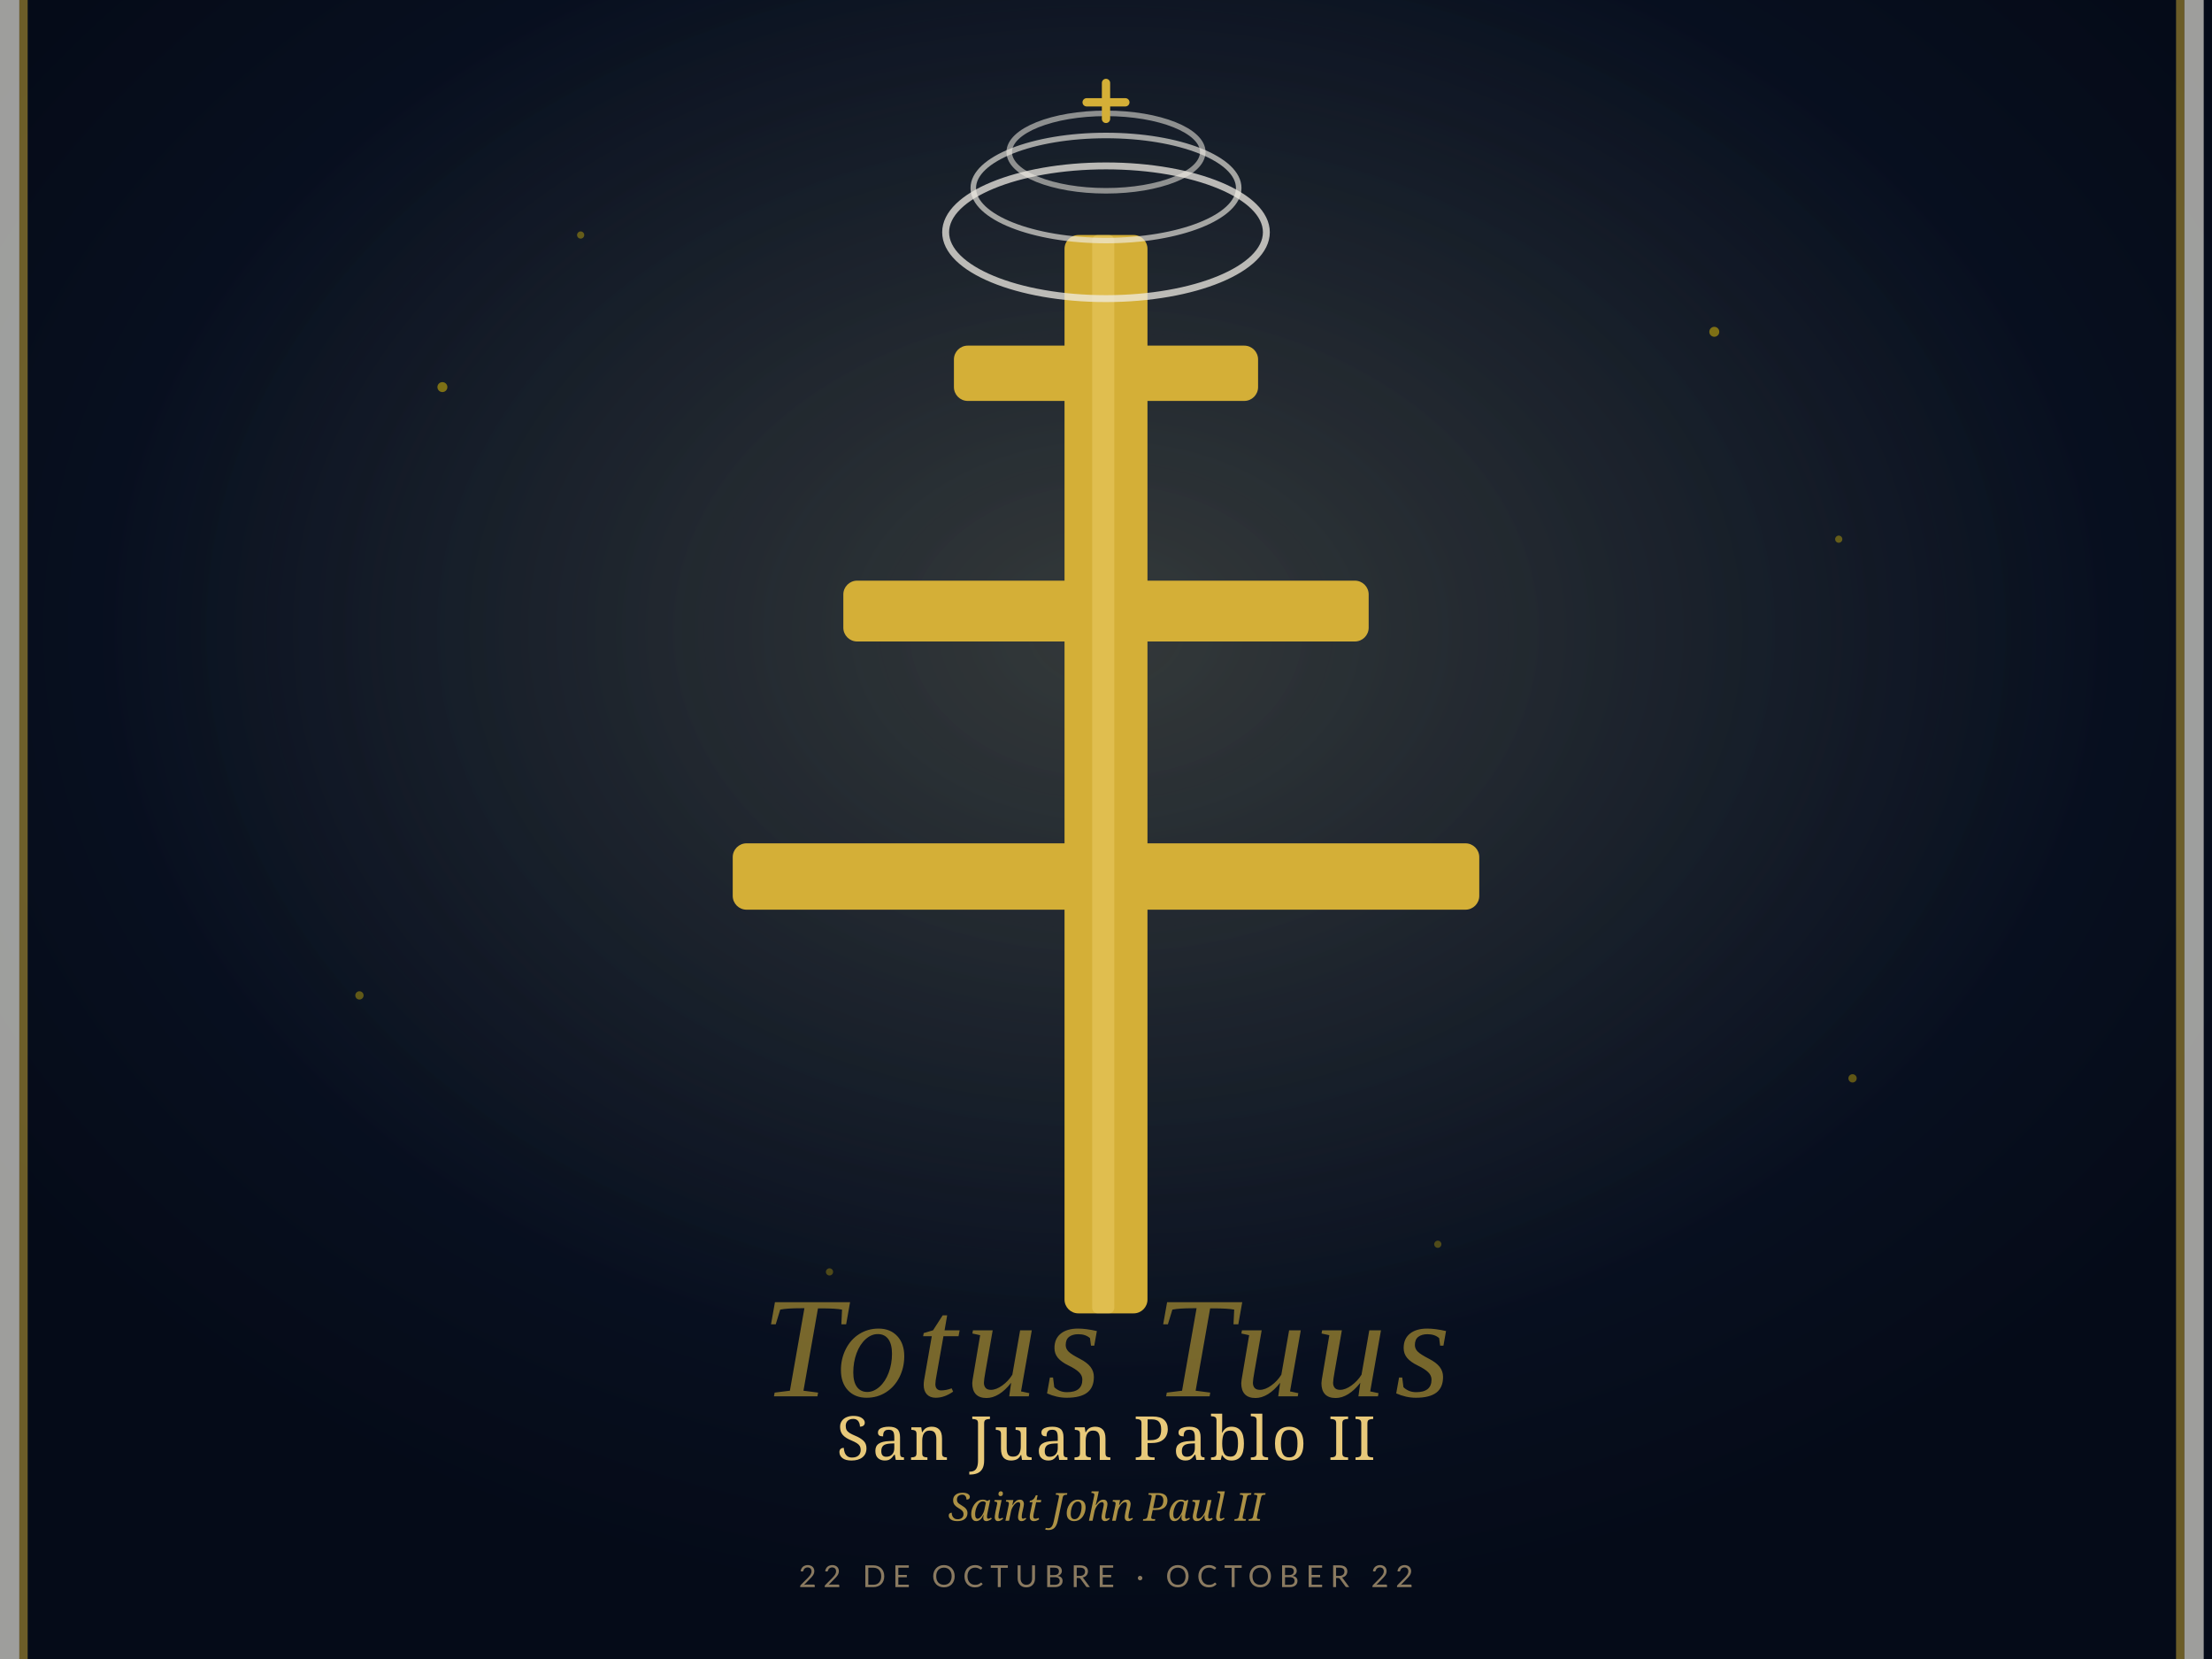
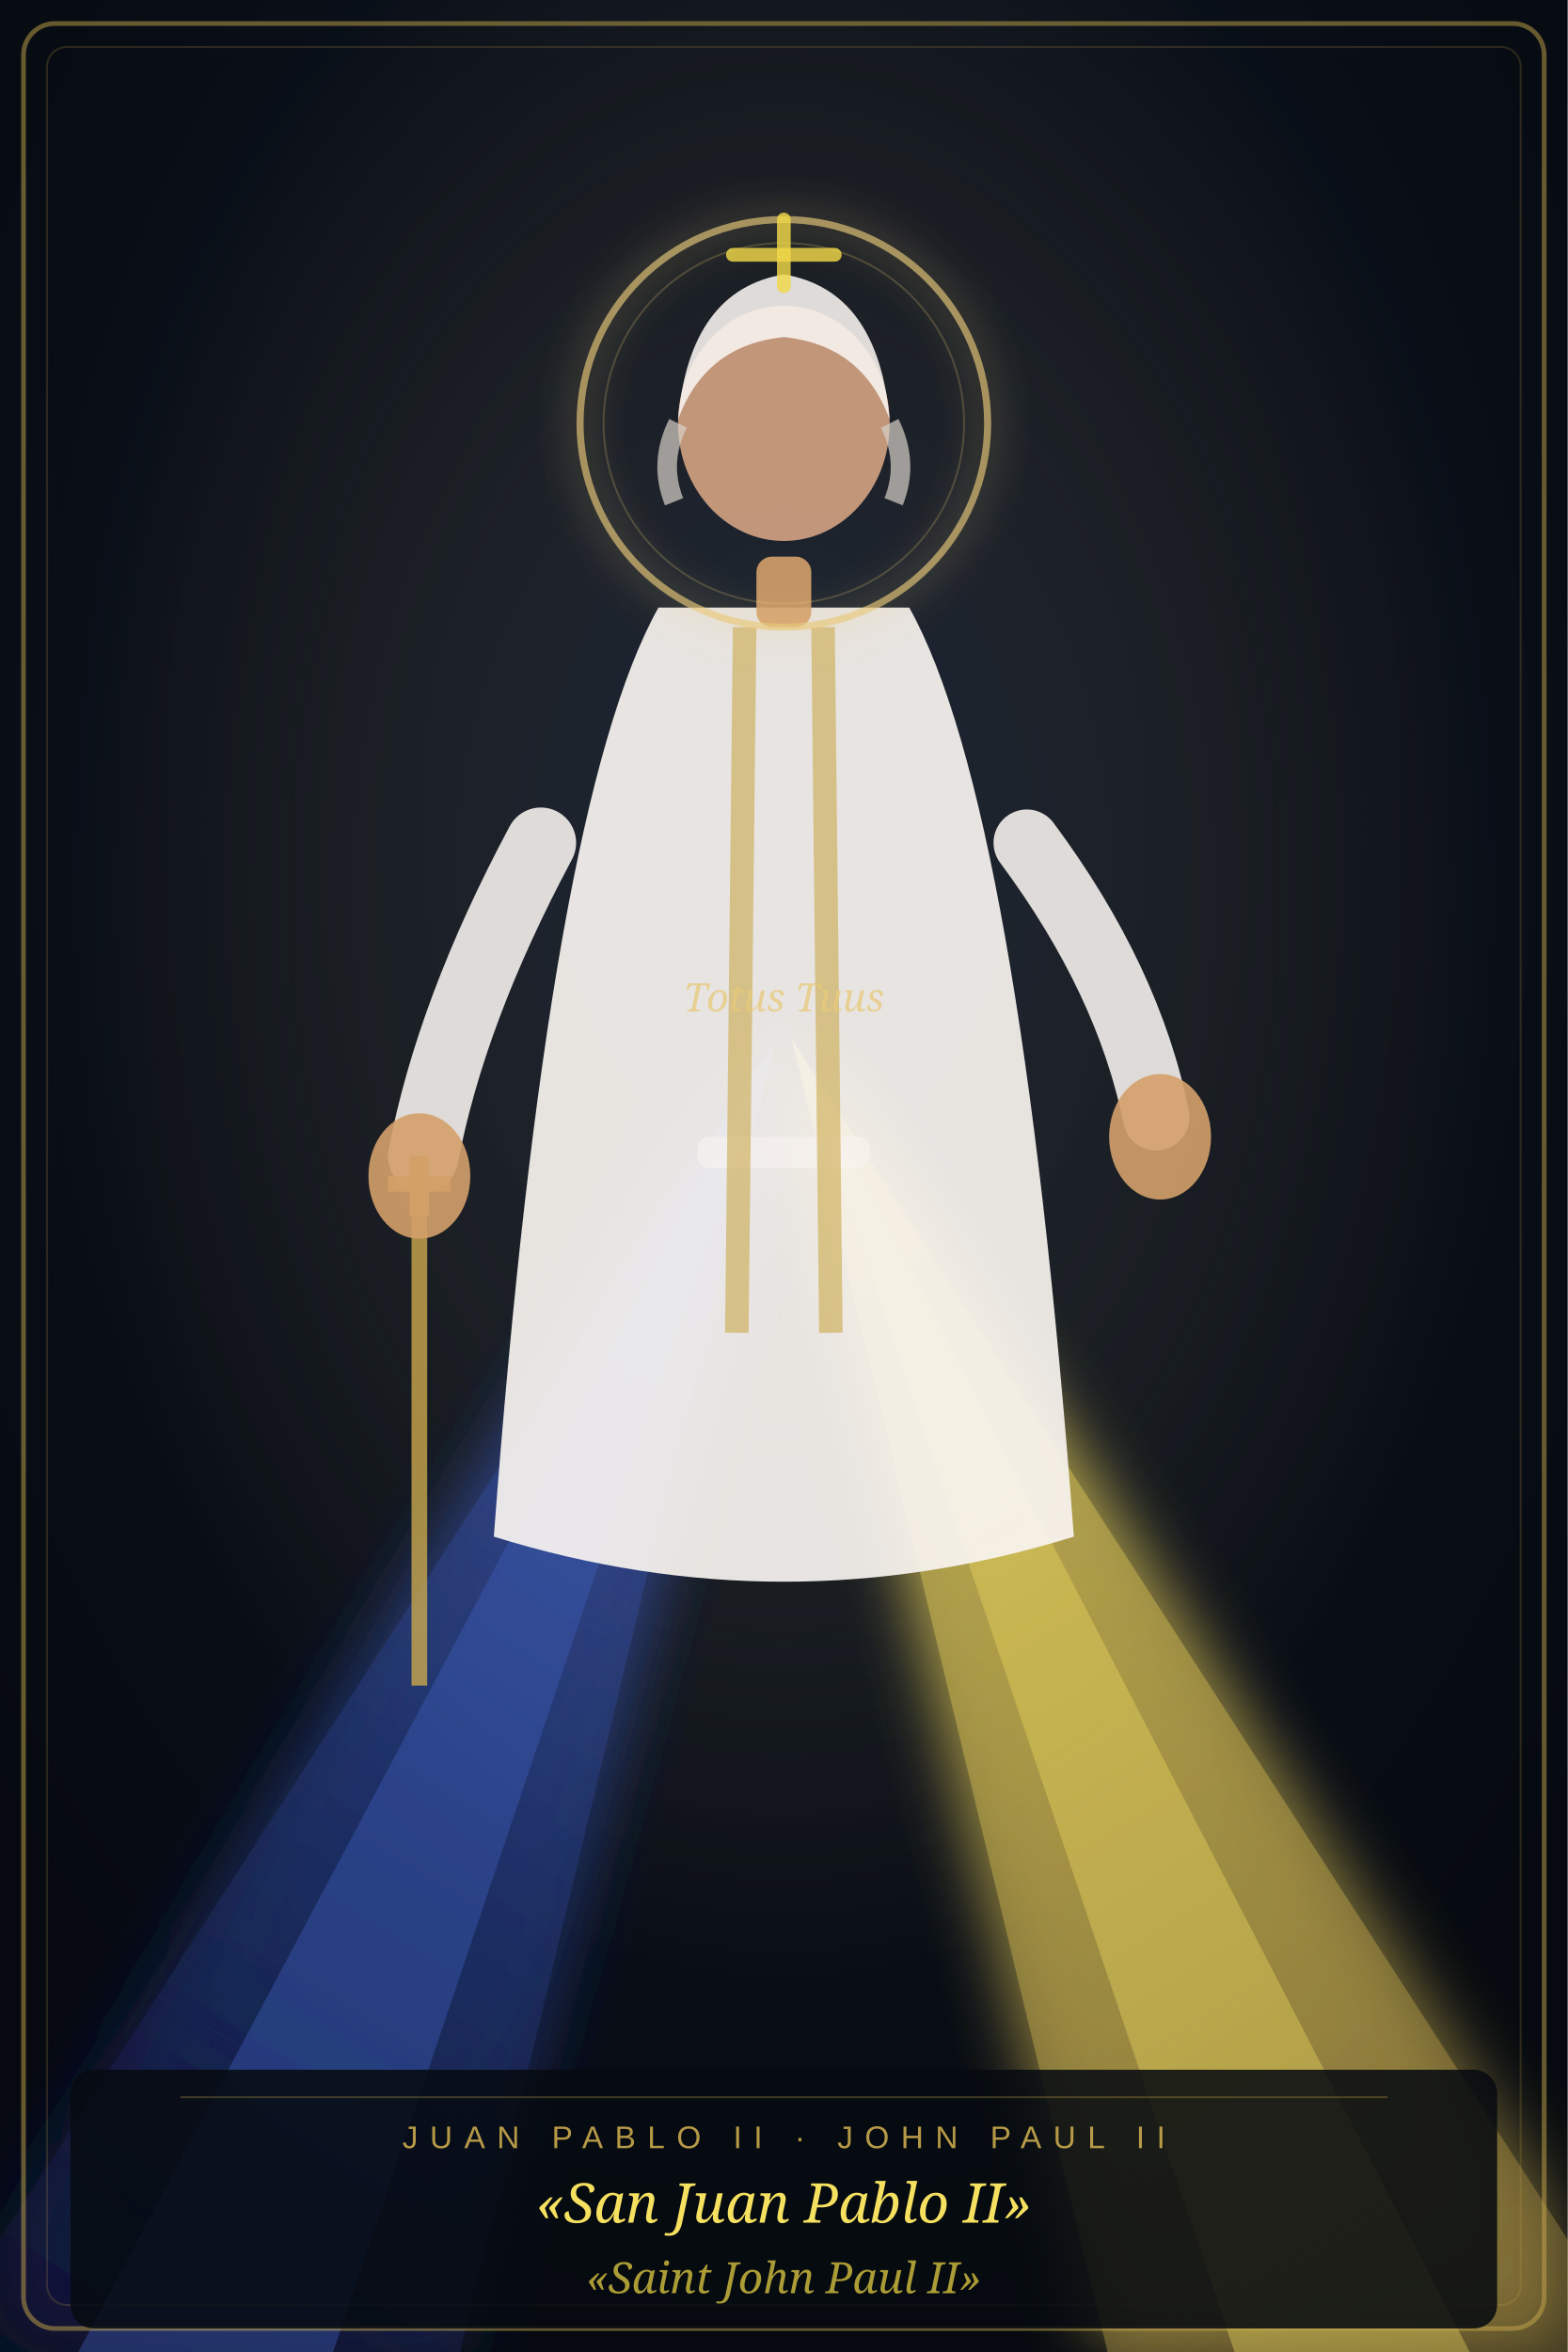
- <svg xmlns="http://www.w3.org/2000/svg" viewBox="0 0 800 600" width="800" height="600">
+ <svg xmlns="http://www.w3.org/2000/svg" viewBox="0 0 400 600">
  <defs>
-     <radialGradient id="jpBg" cx="50%" cy="38%" r="60%">
-       <stop offset="0%" stop-color="#0f1c35" />
-       <stop offset="100%" stop-color="#050b18" />
+     <radialGradient id="jp-bg" cx="50%" cy="35%" r="65%">
+       <stop offset="0%" stop-color="#101828" />
+       <stop offset="100%" stop-color="#060a10" />
    </radialGradient>
-     <radialGradient id="jpGlow" cx="50%" cy="38%" r="45%">
-       <stop offset="0%" stop-color="rgba(220,190,80,0.18)" />
-       <stop offset="100%" stop-color="rgba(220,190,80,0)" />
+     <radialGradient id="jp-atm" cx="50%" cy="38%" r="46%">
+       <stop offset="0%" stop-color="#2a3a5a" stop-opacity="0.28" />
+       <stop offset="100%" stop-color="#c9a84c" stop-opacity="0" />
    </radialGradient>
+     <linearGradient id="jp-r1" x1="50%" y1="0%" x2="10%" y2="100%">
+       <stop offset="0%" stop-color="#4060c0" stop-opacity="1" />
+       <stop offset="100%" stop-color="#101848" stop-opacity="0.4" />
+     </linearGradient>
+     <linearGradient id="jp-r2" x1="50%" y1="0%" x2="90%" y2="100%">
+       <stop offset="0%" stop-color="#f5e060" stop-opacity="1" />
+       <stop offset="100%" stop-color="#c9a84c" stop-opacity="0.4" />
+     </linearGradient>
+     <filter id="jp-gl">
+       <feGaussianBlur stdDeviation="9" result="b" />
+       <feMerge>
+         <feMergeNode in="b" />
+         <feMergeNode in="b" />
+         <feMergeNode in="SourceGraphic" />
+       </feMerge>
+     </filter>
+     <filter id="jp-g2">
+       <feGaussianBlur stdDeviation="5" result="b" />
+       <feMerge>
+         <feMergeNode in="b" />
+         <feMergeNode in="SourceGraphic" />
+       </feMerge>
+     </filter>
  </defs>
-   <rect width="800" height="600" fill="url(#jpBg)" />
-   <rect width="800" height="600" fill="url(#jpGlow)" />
-   <rect x="0" y="0" width="7" height="600" fill="#f0ece4" opacity="0.65" />
-   <rect x="7" y="0" width="3" height="600" fill="#d4af37" opacity="0.5" />
-   <rect x="790" y="0" width="7" height="600" fill="#f0ece4" opacity="0.65" />
-   <rect x="787" y="0" width="3" height="600" fill="#d4af37" opacity="0.5" />
-   <rect x="385" y="85" width="30" height="390" rx="5" fill="#d4af37" />
-   <rect x="345" y="125" width="110" height="20" rx="5" fill="#d4af37" />
-   <rect x="305" y="210" width="190" height="22" rx="5" fill="#d4af37" />
-   <rect x="265" y="305" width="270" height="24" rx="5" fill="#d4af37" />
-   <rect x="395" y="85" width="8" height="390" rx="2" fill="#f5d97a" opacity="0.35" />
-   <ellipse cx="400" cy="84" rx="58" ry="24" fill="none" stroke="#f0ece4" stroke-width="2.5" opacity="0.75" />
-   <ellipse cx="400" cy="68" rx="48" ry="19" fill="none" stroke="#f0ece4" stroke-width="2" opacity="0.65" />
-   <ellipse cx="400" cy="55" rx="35" ry="14" fill="none" stroke="#f0ece4" stroke-width="2" opacity="0.55" />
-   <line x1="400" y1="43" x2="400" y2="30" stroke="#d4af37" stroke-width="3" stroke-linecap="round" />
-   <line x1="393" y1="37" x2="407" y2="37" stroke="#d4af37" stroke-width="3" stroke-linecap="round" />
-   <text x="400" y="505" text-anchor="middle" font-family="Georgia, 'Times New Roman', serif" font-size="52" font-style="italic" fill="#d4af37" opacity="0.55" letter-spacing="3">Totus Tuus</text>
-   <circle cx="160" cy="140" r="1.8" fill="#ffd700" opacity="0.45" />
-   <circle cx="210" cy="85" r="1.3" fill="#ffd700" opacity="0.35" />
-   <circle cx="620" cy="120" r="1.8" fill="#ffd700" opacity="0.45" />
-   <circle cx="665" cy="195" r="1.3" fill="#ffd700" opacity="0.35" />
-   <circle cx="130" cy="360" r="1.5" fill="#ffd700" opacity="0.35" />
-   <circle cx="670" cy="390" r="1.5" fill="#ffd700" opacity="0.35" />
-   <circle cx="300" cy="460" r="1.3" fill="#ffd700" opacity="0.28" />
-   <circle cx="520" cy="450" r="1.3" fill="#ffd700" opacity="0.28" />
-   <text x="400" y="528" text-anchor="middle" font-family="Georgia, serif" font-size="22" fill="#e8c97a" letter-spacing="1">San Juan Pablo II</text>
-   <text x="400" y="550" text-anchor="middle" font-family="Georgia, serif" font-size="14" fill="#c9a84c" font-style="italic" opacity="0.85">Saint John Paul II</text>
-   <text x="400" y="574" text-anchor="middle" font-family="Lato, sans-serif" font-size="11" fill="#8a7a60" letter-spacing="2.5">22 DE OCTUBRE · OCTOBER 22</text>
+   <rect width="400" height="600" fill="url(#jp-bg)" />
+   <rect width="400" height="600" fill="url(#jp-atm)" />
+   <polygon points="198,265 -25,610 115,610" fill="url(#jp-r1)" filter="url(#jp-gl)" opacity="0.72" />
+   <polygon points="198,265 20,600  85,600" fill="#4060c0" opacity="0.38" />
+   <polygon points="202,265 425,610 285,610" fill="url(#jp-r2)" filter="url(#jp-gl)" opacity="0.72" />
+   <polygon points="202,265 375,600 315,600" fill="#f5e060" opacity="0.36" />
+   <path d="M168,155 Q140,205 126,392 Q200,415 274,392 Q260,205 232,155 Z" fill="#f8f4f0" opacity="0.92" />
+   <rect x="178" y="290" width="44" height="8" rx="3" fill="#f8f4f0" opacity="0.6" />
+   <path d="M190,160 L188,340" stroke="#c9a84c" stroke-width="6" stroke-opacity="0.6" />
+   <path d="M210,160 L212,340" stroke="#c9a84c" stroke-width="6" stroke-opacity="0.6" />
+   <path d="M138,215 Q115,258 108,295" stroke="#f8f4f0" stroke-width="18" fill="none" stroke-linecap="round" opacity="0.88" />
+   <path d="M262,215 Q288,250 295,285" stroke="#f8f4f0" stroke-width="17" fill="none" stroke-linecap="round" opacity="0.88" />
+   <ellipse cx="296" cy="290" rx="13" ry="16" fill="#d4a06a" opacity="0.9" />
+   <line x1="107" y1="295" x2="107" y2="430" stroke="#c9a84c" stroke-width="4" stroke-opacity="0.8" />
+   <line x1="107" y1="295" x2="107" y2="310" stroke="#c9a84c" stroke-width="5" stroke-opacity="0.9" />
+   <line x1="99" y1="302" x2="115" y2="302" stroke="#c9a84c" stroke-width="4" stroke-opacity="0.9" />
+   <ellipse cx="107" cy="300" rx="13" ry="16" fill="#d4a06a" opacity="0.9" />
+   <rect x="193" y="142" width="14" height="18" rx="4" fill="#d4a06a" opacity="0.9" />
+   <ellipse cx="200" cy="108" rx="27" ry="30" fill="#d0a080" opacity="0.92" />
+   <path d="M173,107 Q176,74 200,70 Q224,74 227,107 Q220,88 200,86 Q180,88 173,107 Z" fill="#f8f4f0" opacity="0.88" />
+   <path d="M173,108 Q168,118 172,128" stroke="#d8d0c8" stroke-width="5" fill="none" stroke-opacity="0.7" />
+   <path d="M227,108 Q232,118 228,128" stroke="#d8d0c8" stroke-width="5" fill="none" stroke-opacity="0.7" />
+   <circle cx="200" cy="108" r="52" fill="none" stroke="#e8c97a" stroke-width="1.8" stroke-opacity="0.65" filter="url(#jp-g2)" />
+   <circle cx="200" cy="108" r="46" fill="none" stroke="#e8c97a" stroke-width="0.5" stroke-opacity="0.22" />
+   <line x1="200" y1="56" x2="200" y2="73" stroke="#f0d848" stroke-width="3.5" stroke-linecap="round" stroke-opacity="0.82" />
+   <line x1="187" y1="65" x2="213" y2="65" stroke="#f0d848" stroke-width="3.5" stroke-linecap="round" stroke-opacity="0.82" />
+   <text x="200" y="258" text-anchor="middle" font-family="Georgia,serif" font-size="10" fill="#e8c97a" opacity="0.75" font-style="italic">Totus Tuus</text>
+   <rect x="6" y="6" width="388" height="588" rx="8" fill="none" stroke="#c9a84c" stroke-width="1.2" stroke-opacity="0.5" />
+   <rect x="12" y="12" width="376" height="576" rx="5" fill="none" stroke="#c9a84c" stroke-width="0.5" stroke-opacity="0.18" />
+   <rect x="18" y="528" width="364" height="66" rx="6" fill="#060a10" opacity="0.86" />
+   <line x1="46" y1="535" x2="354" y2="535" stroke="#c9a84c" stroke-width="0.5" stroke-opacity="0.28" />
+   <text x="200" y="548" text-anchor="middle" font-family="Arial,sans-serif" font-size="8" fill="#c9a84c" letter-spacing="3" opacity="0.9">JUAN PABLO II  ·  JOHN PAUL II</text>
+   <text x="200" y="567" text-anchor="middle" font-family="Georgia,serif" font-size="14" fill="#f5e060" font-style="italic">«San Juan Pablo II»</text>
+   <text x="200" y="585" text-anchor="middle" font-family="Georgia,serif" font-size="11" fill="#d4c040" font-style="italic" opacity="0.8">«Saint John Paul II»</text>
</svg>
